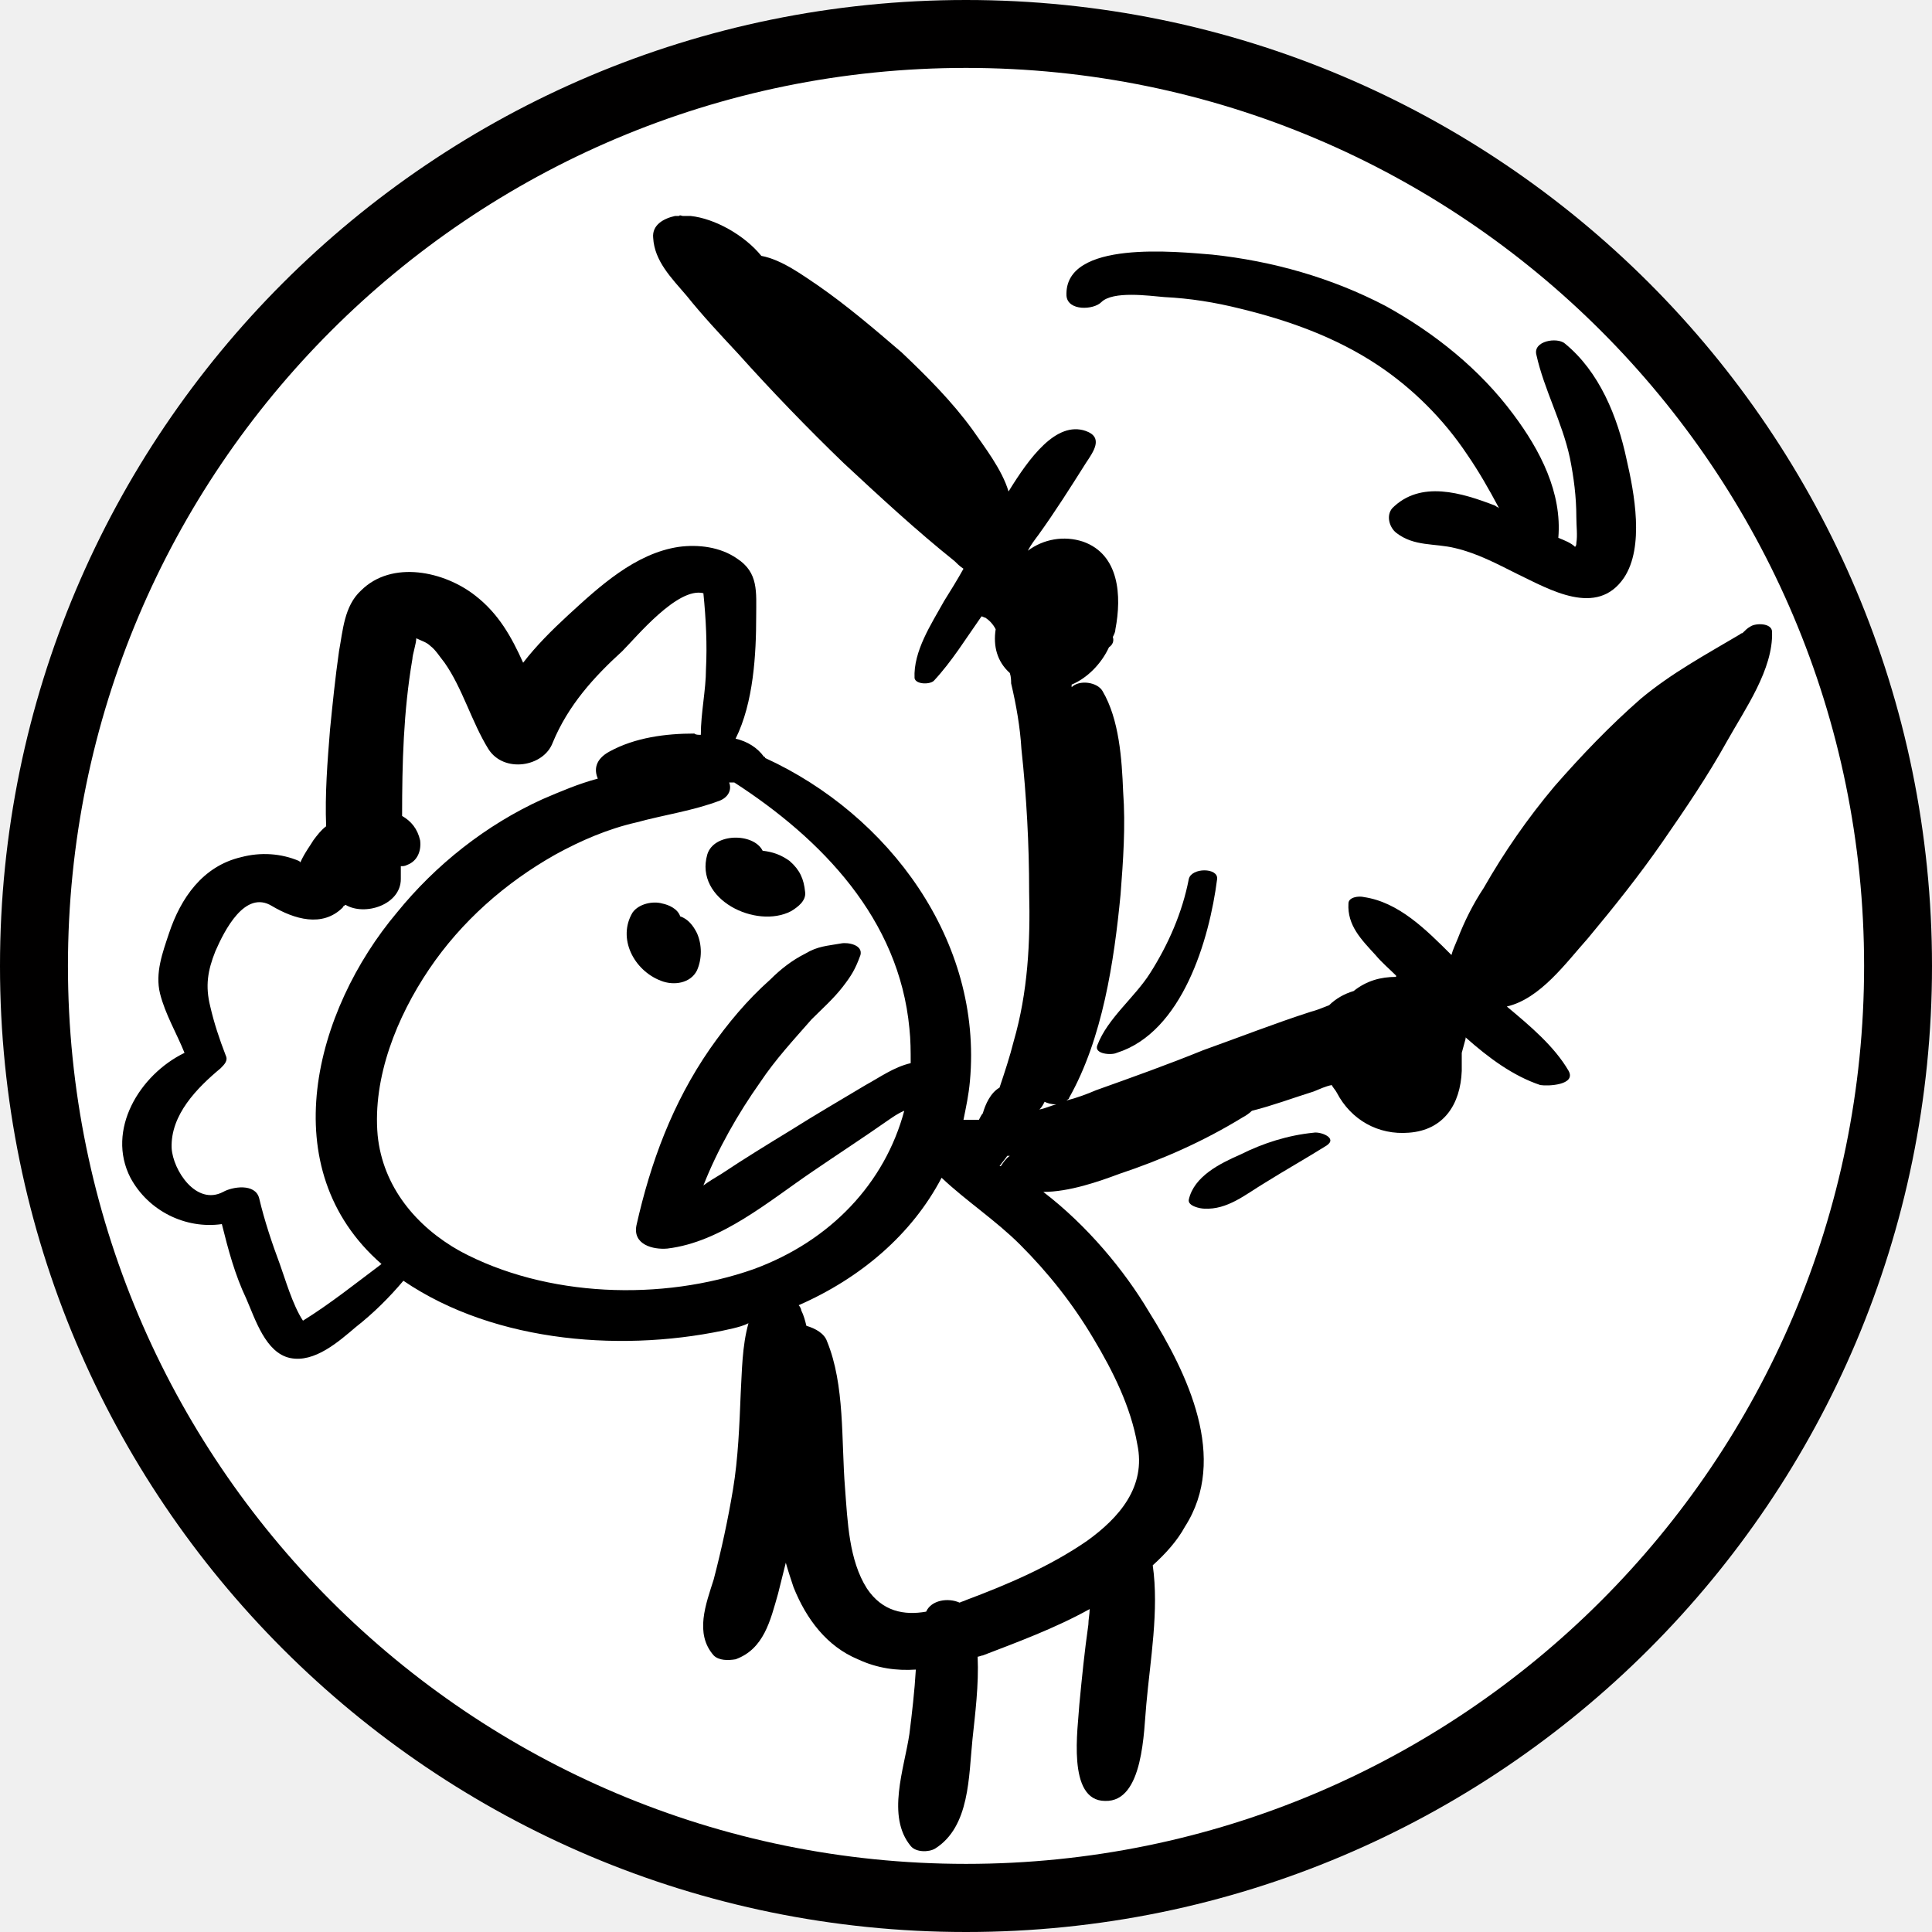
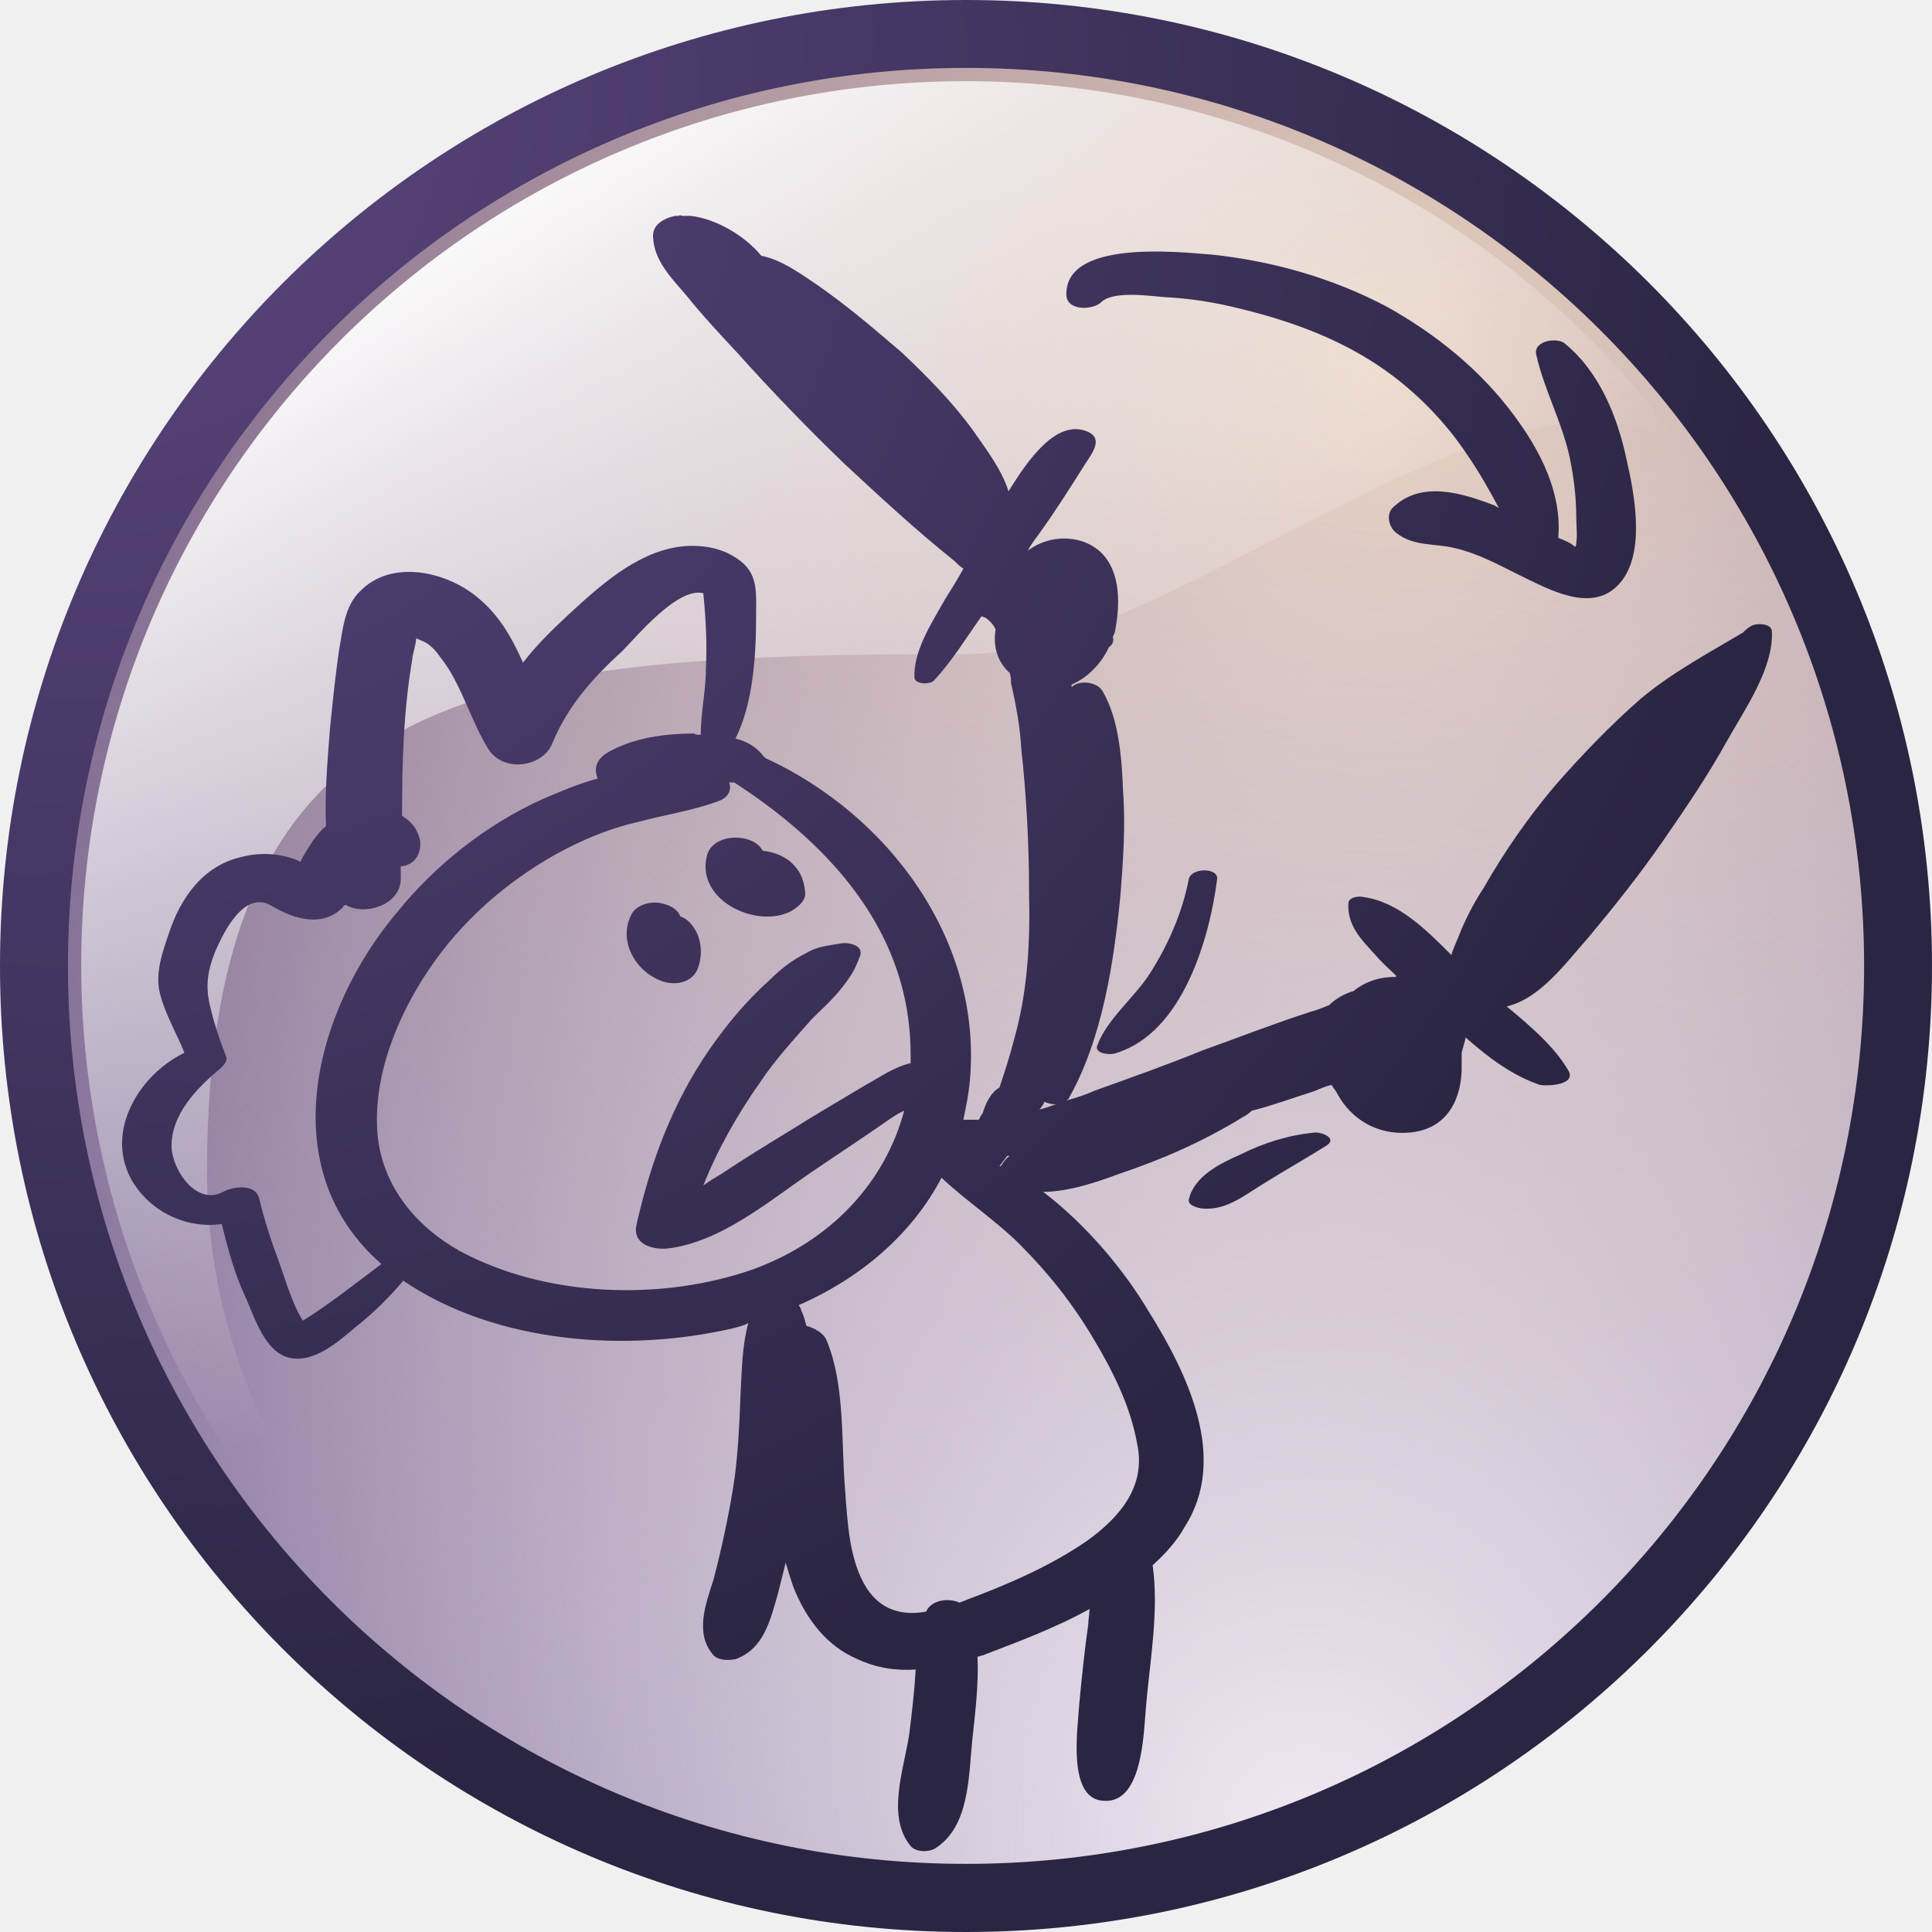
- <svg xmlns="http://www.w3.org/2000/svg" width="2048" height="2048" version="1.1" viewBox="0 0 2048 2048" id="svg14">
-   <defs id="defs18">
-     <pattern id="EMFhbasepattern" patternUnits="userSpaceOnUse" width="6" height="6" x="0" y="0" />
-     <pattern id="EMFhbasepattern-1" patternUnits="userSpaceOnUse" width="6" height="6" x="0" y="0" />
-     <pattern id="EMFhbasepattern-2" patternUnits="userSpaceOnUse" width="6" height="6" x="0" y="0" />
-     <pattern id="EMFhbasepattern-9" patternUnits="userSpaceOnUse" width="6" height="6" x="0" y="0" />
-     <pattern id="EMFhbasepattern-24" patternUnits="userSpaceOnUse" width="6" height="6" x="0" y="0" />
+ <svg xmlns="http://www.w3.org/2000/svg" width="128" height="128" version="1.1" viewBox="0 0 128 128">
+   <defs>
+     <linearGradient id="biloue" x1="29.357" x2="64.456" y1="12.579" y2="62.118" gradientUnits="userSpaceOnUse">
+       <stop stop-color="#fff" offset="0" />
+       <stop stop-color="#fff" stop-opacity="0" offset="1" />
+     </linearGradient>
+     <radialGradient id="biloud" cx="123.08" cy="104.66" r="58.621" gradientTransform="matrix(0 -2 2 -1.9982e-8 -122.62 367.86)" gradientUnits="userSpaceOnUse">
+       <stop stop-color="#f0e9f2" offset="0" />
+       <stop stop-color="#f0e9f2" stop-opacity="0" offset="1" />
+     </radialGradient>
+     <radialGradient id="bilouc" cx="15.023" cy="-37.564" r="58.621" gradientTransform="matrix(0 2 -2 0 16.136 -5.3795)" gradientUnits="userSpaceOnUse">
+       <stop stop-color="#e7ceb8" offset="0" />
+       <stop stop-color="#e7ceb8" stop-opacity="0" offset="1" />
+     </radialGradient>
+     <radialGradient id="biloub" cx="128" cy="128" r="64" gradientTransform="matrix(5.0621e-8 -2 2 1.9053e-7 -128 384)" gradientUnits="userSpaceOnUse">
+       <stop stop-color="#5c4680" offset="0" />
+       <stop stop-color="#2a2542" offset="1" />
+     </radialGradient>
+     <radialGradient id="biloua" cx="5.379" cy="5.379" r="62" gradientTransform="matrix(9.3661e-6 1.891 -1.891 1.1385e-5 15.55 -4.7927)" gradientUnits="userSpaceOnUse">
+       <stop stop-color="#5c4680" offset="0" />
+       <stop stop-color="#2a2542" offset="1" />
+     </radialGradient>
  </defs>
-   <circle cx="1024" cy="1024" r="968.2" fill="#fff" id="circle2" />
-   <path d="m1024 0a1024 1024 0 00-1024 1024 1024 1024 0 001024 1024 1024 1024 0 001024-1024 1024 1024 0 00-1024-1024zm.023 71.99a952 951.9 0 01952 951.9 952 951.9 0 01-952 951.9 952 951.9 0 01-952-951.9 952 951.9 0 01952-951.9z" fill="#010000" style="paint-order:stroke fill markers" id="path4" />
-   <path style="fill:#000000;fill-opacity:1;fill-rule:nonzero;stroke:none;stroke-width:4.095" d="m 1724.221,486.88 c -9.554,-45.04 -28.662,-92.809 -65.512,-122.836 -8.189,-6.824 -34.121,-2.73 -30.027,12.284 8.189,36.851 27.297,70.972 35.486,109.188 4.095,20.473 6.824,40.945 6.824,62.783 0,9.554 1.365,19.108 0,27.297 0,1.365 0,2.73 -1.365,4.095 -4.095,-4.095 -10.919,-6.824 -17.743,-9.554 4.094,-47.77 -19.108,-92.809 -47.77,-131.025 -35.486,-47.77 -83.255,-85.985 -135.119,-114.647 -57.324,-30.027 -120.107,-47.77 -184.254,-54.594 -35.486,-2.73 -156.957,-16.378 -154.227,43.675 1.365,16.378 28.662,15.013 36.851,6.824 12.284,-12.284 50.499,-6.824 66.877,-5.459 27.297,1.365 53.229,5.459 80.526,12.284 50.499,12.284 100.999,30.027 146.038,60.053 36.851,24.567 69.607,57.323 94.174,94.174 12.284,17.743 23.203,36.851 34.121,57.323 -1.365,-1.365 -2.729,-1.365 -4.094,-2.73 -35.486,-13.648 -79.161,-27.297 -109.187,2.73 -6.824,8.189 -2.73,20.473 4.095,25.932 19.108,15.013 40.945,10.919 62.783,16.378 23.202,5.459 43.675,16.378 65.512,27.297 34.121,16.378 84.621,46.405 113.282,4.095 21.837,-32.756 10.919,-90.08 2.729,-125.566 z" id="path12099" />
-   <path style="fill:#000000;fill-opacity:1;fill-rule:nonzero;stroke:none;stroke-width:4.095" d="m 738.803,989.142 c -4.095,-8.189 -9.554,-15.013 -17.743,-17.743 -2.73,-8.189 -12.284,-12.284 -19.108,-13.649 -9.554,-2.729 -24.567,0 -31.392,9.554 -16.378,27.297 1.365,61.418 30.027,72.337 13.648,5.46 31.391,2.73 38.216,-10.918 5.459,-12.284 5.459,-27.297 0,-39.581 z" id="path12101" />
-   <path style="fill:#000000;fill-opacity:1;fill-rule:nonzero;stroke:none;stroke-width:4.095" d="m 837.072,912.711 c -9.554,-6.824 -17.743,-9.554 -28.662,-10.918 -9.554,-19.108 -51.864,-19.108 -58.688,4.095 -13.648,47.769 51.864,79.161 88.715,60.053 6.824,-4.095 16.378,-10.919 15.013,-20.473 -1.365,-13.648 -5.459,-23.202 -16.378,-32.756 z" id="path12103" />
-   <path style="fill:#000000;fill-opacity:1;fill-rule:nonzero;stroke:none;stroke-width:4.095" d="m 1260.174,931.819 c -6.824,35.486 -21.838,69.607 -40.945,99.634 -16.378,25.932 -45.04,47.77 -55.959,76.431 -4.095,9.554 15.013,10.919 20.473,8.189 69.607,-21.837 98.269,-120.106 106.458,-184.254 1.365,-12.284 -27.297,-12.284 -30.026,0 z" id="path12105" />
-   <path style="fill:#000000;fill-opacity:1;fill-rule:nonzero;stroke:none;stroke-width:4.095" d="m 1392.564,1200.694 c -27.297,2.729 -53.229,10.918 -77.796,23.202 -21.838,9.554 -49.134,23.202 -54.594,47.77 -1.365,6.824 12.284,9.554 16.378,9.554 24.567,1.365 43.675,-15.013 64.148,-27.297 21.838,-13.649 43.675,-25.932 65.513,-39.581 12.284,-8.189 -6.824,-15.013 -13.649,-13.648 z" id="path12107" />
-   <path style="fill:#000000;fill-opacity:1;fill-rule:nonzero;stroke:none;stroke-width:4.095" d="m 1855.246,664.31 c -2.729,1.365 -5.459,4.095 -8.189,6.824 0,0 -1.365,0 -2.729,1.365 -36.851,21.837 -72.337,40.945 -105.093,68.242 -32.756,28.662 -62.783,60.053 -91.445,92.81 -28.662,34.121 -53.229,69.607 -75.067,107.822 -10.918,16.378 -20.473,35.486 -27.297,53.229 -2.73,6.824 -5.46,12.284 -6.824,17.743 -27.297,-27.297 -55.959,-55.959 -92.81,-61.418 -5.459,-1.365 -16.378,0 -16.378,6.824 -1.365,23.203 13.649,38.216 28.662,54.594 6.824,8.189 15.014,15.013 21.838,21.837 0,1.365 0,1.365 0,1.365 -16.378,0 -31.392,4.095 -45.04,15.013 -9.554,2.73 -19.108,8.189 -25.933,15.014 -6.824,2.729 -13.648,5.459 -19.107,6.824 -38.216,12.284 -76.432,27.297 -114.647,40.945 -36.851,15.013 -75.066,28.662 -113.282,42.31 -9.554,4.095 -20.473,8.189 -31.391,10.918 1.365,-1.365 2.73,-1.365 2.73,-2.729 35.486,-62.783 47.77,-144.674 54.594,-215.646 2.729,-35.486 5.459,-72.337 2.729,-109.188 -1.365,-34.121 -4.095,-76.431 -21.838,-106.458 -5.459,-9.554 -24.567,-12.284 -32.756,-4.095 0,-1.365 0,-1.365 0,-2.73 16.378,-6.824 31.391,-21.838 39.581,-39.581 4.095,-2.73 5.459,-6.824 4.095,-10.919 1.365,-2.73 2.73,-5.459 2.73,-8.189 6.824,-35.486 4.095,-79.161 -34.121,-92.809 -20.473,-6.824 -42.31,-2.73 -58.688,9.554 2.729,-5.459 6.824,-10.919 10.919,-16.378 17.743,-24.567 34.121,-50.499 50.499,-76.431 8.189,-12.284 19.108,-27.297 0,-34.121 -31.392,-10.919 -60.053,28.662 -81.891,64.148 -6.824,-23.202 -25.932,-47.77 -38.216,-65.513 -21.838,-30.027 -47.77,-55.959 -75.066,-81.891 -28.662,-24.567 -57.324,-49.134 -88.715,-70.972 -16.378,-10.919 -38.216,-27.297 -60.053,-31.391 -17.743,-21.838 -49.134,-39.581 -75.067,-42.31 0,0 -1.365,0 -1.365,0 -1.365,0 -1.365,0 -2.73,0 -1.365,0 -1.365,0 -1.365,0 -1.365,0 -1.365,0 -2.73,0 -1.365,0 -2.73,-1.365 -4.095,0 -1.365,0 -2.73,0 -4.095,0 -12.284,2.73 -24.567,9.554 -23.202,23.202 1.365,24.567 19.108,42.31 35.486,61.418 16.378,20.473 35.486,40.945 54.594,61.418 35.486,39.581 73.702,79.161 111.917,116.012 38.216,35.486 76.431,70.972 117.377,103.728 2.73,2.73 5.459,5.459 9.554,8.189 -6.824,12.284 -13.649,23.202 -20.473,34.121 -13.649,24.567 -32.756,53.229 -31.391,81.891 1.365,6.824 16.378,6.824 20.473,2.73 19.108,-20.473 34.121,-45.04 50.499,-68.242 1.365,0 2.73,1.365 4.095,1.365 4.095,2.73 8.189,6.824 10.919,12.284 -2.73,17.743 1.365,34.121 15.013,46.405 1.365,4.095 1.365,8.189 1.365,10.919 5.459,23.202 9.554,46.405 10.919,69.607 5.459,50.499 8.189,100.999 8.189,151.498 1.365,53.229 -1.365,106.458 -16.378,158.322 -4.095,16.378 -9.554,32.756 -15.013,49.134 -9.554,5.459 -15.013,17.743 -17.743,27.297 -1.365,1.365 -2.73,4.095 -4.095,6.824 -5.459,0 -10.919,0 -16.378,0 2.73,-13.648 5.459,-25.932 6.824,-40.945 13.648,-148.768 -85.985,-282.523 -217.01,-342.576 0,0 0,-1.365 -1.365,-1.365 -6.824,-9.554 -17.743,-16.378 -30.026,-19.108 19.108,-38.216 21.837,-90.08 21.837,-129.66 0,-25.932 2.73,-46.405 -20.473,-61.418 -17.743,-12.284 -40.945,-15.013 -61.418,-12.284 -46.405,6.824 -84.62,42.31 -117.377,72.337 -17.743,16.378 -34.121,32.756 -47.77,50.499 -12.284,-27.297 -25.932,-51.864 -50.499,-70.972 -32.756,-25.932 -88.715,-38.216 -121.471,-5.459 -17.743,16.378 -19.108,42.31 -23.202,64.148 -4.095,28.662 -6.824,55.959 -9.554,83.256 -2.73,34.121 -5.459,68.242 -4.095,102.363 -5.459,4.095 -9.554,9.554 -13.648,15.014 -1.365,2.73 -9.554,13.648 -13.648,23.202 0,0 -1.365,-1.365 -1.365,-1.365 -19.108,-8.189 -40.945,-9.554 -61.418,-4.095 -40.945,9.554 -64.148,43.675 -76.431,80.526 -6.824,20.473 -15.013,42.31 -9.554,64.148 5.459,21.837 17.743,42.31 25.932,62.783 -47.77,23.203 -83.256,81.891 -57.323,132.39 19.108,35.486 58.688,54.594 96.904,49.134 6.824,27.297 13.648,53.229 25.932,79.161 9.554,21.837 20.473,57.324 46.405,62.783 25.932,5.459 51.864,-17.743 69.607,-32.756 19.108,-15.013 35.486,-31.392 50.499,-49.134 98.269,66.877 237.483,76.431 349.4,50.499 5.459,-1.365 10.919,-2.729 16.378,-5.459 -6.824,24.567 -6.824,50.499 -8.189,73.702 -1.365,34.121 -2.73,69.607 -8.189,102.363 -5.459,32.757 -12.284,64.148 -20.473,95.539 -8.189,25.933 -20.473,57.324 0,80.526 5.459,5.459 15.013,5.459 23.202,4.095 30.026,-10.919 36.851,-40.945 45.04,-69.607 2.73,-10.919 5.459,-21.837 8.189,-32.756 2.73,9.554 5.459,17.743 8.189,25.932 13.648,34.121 35.486,62.783 68.242,76.431 20.473,9.554 40.945,12.284 61.418,10.919 0,0 0,0 0,0 -1.365,23.202 -4.095,46.404 -6.824,68.242 -5.459,36.851 -24.567,87.35 1.365,118.742 5.459,6.824 19.108,6.824 25.932,2.73 36.851,-23.203 35.486,-76.431 39.581,-116.012 2.73,-25.932 6.824,-57.324 5.459,-87.35 1.365,0 4.095,-1.365 5.46,-1.365 35.486,-13.648 76.431,-28.662 113.282,-49.134 0,5.459 -1.365,10.919 -1.365,16.378 -4.095,28.662 -6.824,55.959 -9.554,84.621 -1.365,24.567 -13.648,102.363 27.297,102.363 40.945,1.365 40.945,-75.067 43.675,-102.363 4.095,-46.405 13.649,-99.634 6.824,-147.403 13.649,-12.284 25.932,-25.932 34.121,-40.945 46.405,-72.337 2.73,-162.417 -38.216,-227.929 -25.932,-43.675 -65.512,-91.445 -111.917,-126.931 27.297,0 58.688,-10.919 80.526,-19.108 45.04,-15.013 88.715,-34.121 131.025,-60.053 2.73,-1.365 6.824,-4.095 9.554,-6.824 21.837,-5.459 43.675,-13.648 65.512,-20.473 6.824,-2.73 12.284,-5.459 19.108,-6.824 1.365,2.73 4.095,5.46 5.459,8.189 15.014,28.662 43.675,45.04 76.431,42.31 36.851,-2.73 54.594,-30.027 55.959,-65.513 0,-6.824 0,-12.284 0,-19.108 1.365,-5.459 2.729,-9.554 4.095,-15.013 0,0 0,0 0,-1.365 24.567,21.838 50.499,40.945 79.161,50.499 8.189,1.365 38.215,0 30.026,-15.013 -15.013,-25.932 -40.945,-47.77 -65.512,-68.242 35.486,-8.189 62.783,-46.405 85.985,-72.337 27.297,-32.756 54.594,-66.877 79.161,-102.363 24.567,-35.486 47.769,-69.607 68.242,-106.458 19.108,-34.121 49.135,-76.431 47.77,-116.012 0,-9.554 -17.743,-9.554 -23.203,-5.459 z m -787.515,560.951 c 0,0 1.365,0 2.73,0 -4.095,2.729 -6.824,6.824 -9.554,10.919 0,0 -1.365,0 -1.365,0 2.73,-4.095 5.459,-6.824 8.189,-10.919 z m -746.57,174.7 c -10.919,-16.378 -19.108,-45.04 -24.567,-60.053 -8.189,-21.838 -16.378,-46.405 -21.838,-69.607 -4.095,-16.378 -28.662,-12.284 -38.216,-6.824 -28.662,15.014 -53.229,-23.202 -54.594,-46.404 -1.365,-35.486 27.297,-64.148 51.864,-84.621 4.095,-4.095 8.189,-8.189 5.459,-13.648 -6.824,-17.743 -12.284,-34.121 -16.378,-51.864 -5.459,-21.837 -2.73,-38.215 5.459,-58.688 9.554,-21.838 31.391,-65.512 60.053,-47.77 23.202,13.648 53.229,23.202 75.066,1.365 0,-1.365 1.365,-1.365 2.73,-2.729 20.473,12.284 58.688,0 58.688,-27.297 0,-4.095 0,-8.189 0,-13.648 2.73,0 4.095,0 6.824,-1.365 10.919,-4.095 15.013,-15.013 13.648,-25.932 -2.73,-12.284 -9.554,-20.473 -19.108,-25.932 0,-55.959 1.365,-110.552 10.919,-166.511 0,-4.095 4.095,-16.378 4.095,-21.837 5.459,2.73 10.919,4.095 15.013,8.189 5.459,4.095 9.554,10.919 15.013,17.743 19.108,27.297 28.662,62.783 46.405,91.445 16.378,25.932 58.688,19.108 68.242,-6.824 16.378,-39.581 43.675,-69.607 73.702,-96.904 15.013,-15.013 58.688,-68.242 85.985,-61.418 2.73,27.297 4.095,54.594 2.73,80.526 0,21.837 -5.459,46.405 -5.459,69.607 -2.73,0 -5.459,0 -6.824,-1.365 -30.026,0 -62.783,4.095 -90.08,19.108 -15.013,8.189 -16.378,19.108 -12.284,28.662 -20.473,5.459 -39.58,13.648 -58.688,21.837 -60.053,27.297 -113.282,69.607 -154.227,120.107 -87.35,103.728 -132.39,271.604 -16.378,372.603 0,0 0,0 0,0 -27.297,20.473 -54.594,42.31 -83.256,60.053 z m 477.696,-54.594 c -96.904,34.121 -219.74,30.026 -311.185,-19.108 -46.405,-25.932 -81.891,-68.242 -87.35,-122.836 -5.459,-61.418 20.473,-125.566 54.594,-176.065 34.121,-50.499 80.526,-91.445 133.755,-121.471 27.297,-15.013 55.959,-27.297 85.985,-34.121 30.027,-8.189 60.053,-12.284 88.715,-23.202 9.554,-4.095 12.284,-12.284 9.554,-19.108 2.73,0 4.095,0 5.459,0 92.809,60.053 174.7,144.673 185.619,260.685 1.365,12.284 1.365,24.567 1.365,36.851 -17.743,4.095 -32.756,15.013 -47.77,23.202 -27.297,16.378 -53.229,31.392 -79.161,47.77 -24.567,15.013 -49.134,30.026 -73.702,46.405 -6.824,4.095 -13.648,8.189 -19.108,12.284 15.013,-38.216 36.851,-76.431 60.053,-109.187 16.378,-24.567 35.486,-45.04 54.594,-66.878 10.919,-10.918 23.202,-21.837 32.756,-34.121 9.554,-12.284 13.649,-19.108 19.108,-34.121 2.73,-10.919 -13.648,-13.649 -20.473,-12.284 -15.013,2.729 -24.567,2.729 -38.216,10.918 -13.649,6.824 -25.932,16.378 -36.851,27.297 -24.567,21.837 -45.04,46.405 -64.148,73.702 -39.58,57.324 -62.783,120.106 -77.796,186.984 -4.095,20.473 17.743,25.932 32.756,24.567 57.323,-6.824 107.823,-50.499 154.228,-81.891 25.932,-17.743 53.229,-35.486 80.526,-54.594 4.095,-2.729 9.554,-6.824 16.378,-9.554 -20.473,76.431 -77.796,137.849 -159.687,167.876 z m 360.319,73.702 c 20.473,34.121 39.58,72.337 46.404,111.917 9.554,45.04 -19.108,77.796 -53.229,102.363 -39.581,27.297 -84.62,46.405 -128.295,62.783 -2.73,1.365 -4.095,1.365 -6.824,2.729 -12.284,-5.459 -30.027,-2.729 -35.486,9.554 0,0 0,0 0,0 -23.202,4.095 -46.405,0 -62.783,-24.567 -19.108,-30.027 -20.473,-70.972 -23.202,-106.458 -4.095,-50.5 0,-109.188 -19.108,-155.593 -2.73,-8.189 -12.284,-13.649 -21.838,-16.378 -1.365,-5.46 -2.73,-10.919 -5.459,-16.378 0,-1.365 -1.365,-4.095 -2.73,-5.46 65.513,-28.662 120.106,-75.066 151.498,-135.12 25.932,24.567 57.324,45.04 83.256,70.972 30.026,30.027 55.959,62.783 77.796,99.634 z m -57.324,-242.942 c 2.73,-2.73 4.095,-5.46 5.459,-8.189 2.73,1.365 6.824,2.729 12.284,2.729 -5.459,1.365 -10.919,4.095 -17.743,5.46 z" id="path12109" />
+   <circle cx="64" cy="64" r="60.512" fill="#5c4680" />
+   <circle cx="64" cy="64" r="60.512" fill="url(#bilouc)" />
+   <circle cx="64" cy="64" r="60.512" fill="url(#biloud)" />
+   <path fill="url(#biloue)" d="m64 5.379c-32.375 5.7e-5 -58.621 26.246-58.621 58.621 0.023 17.322 7.706 33.747 20.986 44.867-7.177-9.928-12.602-18.925-12.651-31.176-8.64e-4 -32.376 17.91-34.352 50.286-34.353 13.885 0.006 37.19-22.262 47.777-13.278-10.99-15.478-28.795-24.675-47.777-24.682z" />
+   <path fill="url(#biloua)" d="m64 0a64 64 0 0 0-64 64 64 64 0 0 0 64 64 64 64 0 0 0 64-64 64 64 0 0 0-64-64zm0.002 4.499a59.5 59.494 0 0 1 59.5 59.494 59.5 59.494 0 0 1-59.5 59.494 59.5 59.494 0 0 1-59.5-59.494 59.5 59.494 0 0 1 59.5-59.494z" />
+   <g fill="url(#biloua)">
+     <path d="m107.76 30.43c-0.597-2.815-1.791-5.801-4.095-7.677-0.512-0.427-2.133-0.171-1.877 0.768 0.512 2.303 1.706 4.436 2.218 6.824 0.256 1.28 0.426 2.559 0.426 3.924 0 0.597 0.085 1.194 0 1.706 0 0.085 0 0.171-0.085 0.256-0.256-0.256-0.682-0.427-1.109-0.597 0.256-2.986-1.194-5.801-2.986-8.189-2.218-2.986-5.204-5.374-8.445-7.165-3.583-1.877-7.507-2.986-11.516-3.412-2.218-0.171-9.81-1.024-9.639 2.73 0.085 1.024 1.791 0.938 2.303 0.427 0.768-0.768 3.156-0.427 4.18-0.341 1.706 0.085 3.327 0.341 5.033 0.768 3.156 0.768 6.312 1.877 9.127 3.753 2.303 1.535 4.35 3.583 5.886 5.886 0.768 1.109 1.45 2.303 2.133 3.583-0.085-0.085-0.171-0.085-0.256-0.171-2.218-0.853-4.948-1.706-6.824 0.171-0.427 0.512-0.171 1.28 0.256 1.621 1.194 0.938 2.559 0.682 3.924 1.024 1.45 0.341 2.73 1.024 4.095 1.706 2.133 1.024 5.289 2.9 7.08 0.256 1.365-2.047 0.682-5.63 0.171-7.848z" />
+     <path d="m46.175 61.821c-0.256-0.512-0.597-0.938-1.109-1.109-0.171-0.512-0.768-0.768-1.194-0.853-0.597-0.171-1.535 0-1.962 0.597-1.024 1.706 0.085 3.839 1.877 4.521 0.853 0.341 1.962 0.171 2.389-0.682 0.341-0.768 0.341-1.706 0-2.474z" />
+     <path d="m52.317 57.044c-0.597-0.426-1.109-0.597-1.791-0.682-0.597-1.194-3.241-1.194-3.668 0.256-0.853 2.986 3.241 4.948 5.545 3.753 0.427-0.256 1.024-0.682 0.938-1.28-0.085-0.853-0.341-1.45-1.024-2.047z" />
+     <path d="m78.761 58.239c-0.427 2.218-1.365 4.35-2.559 6.227-1.024 1.621-2.815 2.986-3.497 4.777-0.256 0.597 0.938 0.682 1.28 0.512 4.35-1.365 6.142-7.507 6.654-11.516 0.085-0.768-1.706-0.768-1.877-1e-6z" />
+     <path d="m87.035 75.043c-1.706 0.171-3.327 0.682-4.862 1.45-1.365 0.597-3.071 1.45-3.412 2.986-0.085 0.427 0.768 0.597 1.024 0.597 1.535 0.085 2.73-0.938 4.009-1.706 1.365-0.853 2.73-1.621 4.095-2.474 0.768-0.512-0.427-0.938-0.853-0.853z" />
+     <path d="m115.95 41.519c-0.171 0.085-0.341 0.256-0.512 0.427 0 0-0.085 0-0.171 0.085-2.303 1.365-4.521 2.559-6.568 4.265-2.047 1.791-3.924 3.753-5.715 5.801-1.791 2.133-3.327 4.35-4.692 6.739-0.682 1.024-1.28 2.218-1.706 3.327-0.171 0.427-0.341 0.768-0.427 1.109-1.706-1.706-3.497-3.497-5.801-3.839-0.341-0.085-1.024 0-1.024 0.426-0.085 1.45 0.853 2.389 1.791 3.412 0.427 0.512 0.938 0.938 1.365 1.365v0.085c-1.024 0-1.962 0.256-2.815 0.938-0.597 0.171-1.194 0.512-1.621 0.938-0.426 0.171-0.853 0.341-1.194 0.426-2.389 0.768-4.777 1.706-7.165 2.559-2.303 0.938-4.692 1.791-7.08 2.644-0.597 0.256-1.28 0.512-1.962 0.682 0.085-0.085 0.171-0.085 0.171-0.171 2.218-3.924 2.986-9.042 3.412-13.478 0.171-2.218 0.341-4.521 0.171-6.824-0.085-2.133-0.256-4.777-1.365-6.654-0.341-0.597-1.535-0.768-2.047-0.256v-0.171c1.024-0.427 1.962-1.365 2.474-2.474 0.256-0.171 0.341-0.427 0.256-0.682 0.085-0.171 0.171-0.341 0.171-0.512 0.427-2.218 0.256-4.948-2.133-5.801-1.28-0.427-2.644-0.171-3.668 0.597 0.171-0.341 0.427-0.682 0.682-1.024 1.109-1.535 2.133-3.156 3.156-4.777 0.512-0.768 1.194-1.706 0-2.133-1.962-0.682-3.753 1.791-5.118 4.009-0.427-1.45-1.621-2.986-2.389-4.095-1.365-1.877-2.986-3.497-4.692-5.118-1.791-1.535-3.583-3.071-5.545-4.436-1.024-0.682-2.389-1.706-3.753-1.962-1.109-1.365-3.071-2.474-4.692-2.644h-0.085-0.171-0.085-0.171c-0.085 0-0.171-0.085-0.256 0h-0.256c-0.768 0.171-1.535 0.597-1.45 1.45 0.085 1.535 1.194 2.644 2.218 3.839 1.024 1.28 2.218 2.559 3.412 3.839 2.218 2.474 4.606 4.948 6.995 7.251 2.389 2.218 4.777 4.436 7.336 6.483 0.171 0.171 0.341 0.341 0.597 0.512-0.427 0.768-0.853 1.45-1.28 2.133-0.853 1.535-2.047 3.327-1.962 5.118 0.085 0.427 1.024 0.427 1.28 0.171 1.194-1.28 2.133-2.815 3.156-4.265 0.085 0 0.171 0.085 0.256 0.085 0.256 0.171 0.512 0.427 0.682 0.768-0.171 1.109 0.085 2.133 0.938 2.9 0.085 0.256 0.085 0.512 0.085 0.682 0.341 1.45 0.597 2.9 0.682 4.35 0.341 3.156 0.512 6.312 0.512 9.469 0.085 3.327-0.085 6.654-1.024 9.895-0.256 1.024-0.597 2.047-0.938 3.071-0.597 0.341-0.938 1.109-1.109 1.706-0.085 0.085-0.171 0.256-0.256 0.426h-1.024c0.171-0.853 0.341-1.621 0.427-2.559 0.853-9.298-5.374-17.658-13.563-21.411 0 0 0-0.085-0.085-0.085-0.427-0.597-1.109-1.024-1.877-1.194 1.194-2.389 1.365-5.63 1.365-8.104 0-1.621 0.171-2.9-1.28-3.839-1.109-0.768-2.559-0.938-3.839-0.768-2.9 0.427-5.289 2.644-7.336 4.521-1.109 1.024-2.133 2.047-2.986 3.156-0.768-1.706-1.621-3.241-3.156-4.436-2.047-1.621-5.545-2.389-7.592-0.341-1.109 1.024-1.194 2.644-1.45 4.009-0.256 1.791-0.427 3.497-0.597 5.204-0.171 2.133-0.341 4.265-0.256 6.398-0.341 0.256-0.597 0.597-0.853 0.938-0.085 0.171-0.597 0.853-0.853 1.45 0 0-0.085-0.085-0.085-0.085-1.194-0.512-2.559-0.597-3.839-0.256-2.559 0.597-4.009 2.73-4.777 5.033-0.427 1.28-0.938 2.644-0.597 4.009 0.341 1.365 1.109 2.644 1.621 3.924-2.986 1.45-5.204 5.118-3.583 8.274 1.194 2.218 3.668 3.412 6.056 3.071 0.427 1.706 0.853 3.327 1.621 4.948 0.597 1.365 1.28 3.583 2.9 3.924 1.621 0.341 3.241-1.109 4.35-2.047 1.194-0.938 2.218-1.962 3.156-3.071 6.142 4.18 14.843 4.777 21.838 3.156 0.341-0.085 0.682-0.171 1.024-0.341-0.427 1.535-0.427 3.156-0.512 4.606-0.085 2.133-0.171 4.35-0.512 6.398-0.341 2.047-0.768 4.009-1.28 5.971-0.512 1.621-1.28 3.583 0 5.033 0.341 0.341 0.938 0.341 1.45 0.256 1.877-0.682 2.303-2.559 2.815-4.35 0.171-0.682 0.341-1.365 0.512-2.047 0.171 0.597 0.341 1.109 0.512 1.621 0.853 2.133 2.218 3.924 4.265 4.777 1.28 0.597 2.559 0.768 3.839 0.682-0.085 1.45-0.256 2.9-0.427 4.265-0.341 2.303-1.536 5.459 0.085 7.421 0.341 0.427 1.194 0.427 1.621 0.171 2.303-1.45 2.218-4.777 2.474-7.251 0.171-1.621 0.427-3.583 0.341-5.459 0.085 0 0.256-0.085 0.341-0.085 2.218-0.853 4.777-1.791 7.08-3.071 0 0.341-0.085 0.682-0.085 1.024-0.256 1.791-0.427 3.497-0.597 5.289-0.085 1.535-0.853 6.398 1.706 6.398 2.559 0.085 2.559-4.692 2.73-6.398 0.256-2.9 0.853-6.227 0.427-9.213 0.853-0.768 1.621-1.621 2.133-2.559 2.9-4.521 0.171-10.151-2.389-14.246-1.621-2.73-4.095-5.715-6.995-7.933 1.706 0 3.668-0.682 5.033-1.194 2.815-0.938 5.545-2.133 8.189-3.753 0.171-0.085 0.427-0.256 0.597-0.427 1.365-0.341 2.73-0.853 4.095-1.28 0.427-0.171 0.768-0.341 1.194-0.427 0.085 0.171 0.256 0.341 0.341 0.512 0.938 1.791 2.73 2.815 4.777 2.644 2.303-0.171 3.412-1.877 3.497-4.095v-1.194c0.085-0.341 0.171-0.597 0.256-0.938v-0.085c1.535 1.365 3.156 2.559 4.948 3.156 0.512 0.085 2.389 0 1.877-0.938-0.938-1.621-2.559-2.986-4.095-4.265 2.218-0.512 3.924-2.9 5.374-4.521 1.706-2.047 3.412-4.18 4.948-6.398 1.535-2.218 2.986-4.35 4.265-6.654 1.194-2.133 3.071-4.777 2.986-7.251 0-0.597-1.109-0.597-1.45-0.341zm-49.22 35.059h0.171c-0.256 0.171-0.427 0.427-0.597 0.682h-0.085c0.171-0.256 0.341-0.427 0.512-0.682zm-46.661 10.919c-0.682-1.024-1.194-2.815-1.535-3.753-0.512-1.365-1.024-2.9-1.365-4.35-0.256-1.024-1.791-0.768-2.389-0.427-1.791 0.938-3.327-1.45-3.412-2.9-0.085-2.218 1.706-4.009 3.241-5.289 0.256-0.256 0.512-0.512 0.341-0.853-0.427-1.109-0.768-2.133-1.024-3.241-0.341-1.365-0.171-2.389 0.341-3.668 0.597-1.365 1.962-4.095 3.753-2.986 1.45 0.853 3.327 1.45 4.692 0.085 0-0.085 0.085-0.085 0.171-0.171 1.28 0.768 3.668 0 3.668-1.706v-0.853c0.171 0 0.256 0 0.427-0.085 0.682-0.256 0.938-0.938 0.853-1.621-0.171-0.768-0.597-1.28-1.194-1.621 0-3.497 0.085-6.91 0.682-10.407 0-0.256 0.256-1.024 0.256-1.365 0.341 0.171 0.682 0.256 0.938 0.512 0.341 0.256 0.597 0.682 0.938 1.109 1.194 1.706 1.791 3.924 2.9 5.715 1.024 1.621 3.668 1.194 4.265-0.427 1.024-2.474 2.73-4.35 4.606-6.056 0.938-0.938 3.668-4.265 5.374-3.839 0.171 1.706 0.256 3.412 0.171 5.033 0 1.365-0.341 2.9-0.341 4.35-0.171 0-0.341 0-0.427-0.085-1.877 0-3.924 0.256-5.63 1.194-0.938 0.512-1.024 1.194-0.768 1.791-1.28 0.341-2.474 0.853-3.668 1.365-3.753 1.706-7.08 4.35-9.639 7.507-5.459 6.483-8.274 16.975-1.024 23.288-1.706 1.28-3.412 2.644-5.204 3.753zm29.856-3.412c-6.056 2.133-13.734 1.877-19.449-1.194-2.9-1.621-5.118-4.265-5.459-7.677-0.341-3.839 1.28-7.848 3.412-11.004 2.133-3.156 5.033-5.715 8.36-7.592 1.706-0.938 3.497-1.706 5.374-2.133 1.877-0.512 3.753-0.768 5.545-1.45 0.597-0.256 0.768-0.768 0.597-1.194h0.341c5.801 3.753 10.919 9.042 11.601 16.293 0.085 0.768 0.085 1.535 0.085 2.303-1.109 0.256-2.047 0.938-2.986 1.45-1.706 1.024-3.327 1.962-4.948 2.986-1.535 0.938-3.071 1.877-4.606 2.9-0.427 0.256-0.853 0.512-1.194 0.768 0.938-2.389 2.303-4.777 3.753-6.824 1.024-1.535 2.218-2.815 3.412-4.18 0.682-0.682 1.45-1.365 2.047-2.133s0.853-1.194 1.194-2.133c0.171-0.682-0.853-0.853-1.28-0.768-0.938 0.171-1.535 0.171-2.389 0.682-0.853 0.427-1.621 1.024-2.303 1.706-1.535 1.365-2.815 2.9-4.009 4.606-2.474 3.583-3.924 7.507-4.862 11.686-0.256 1.28 1.109 1.621 2.047 1.536 3.583-0.427 6.739-3.156 9.639-5.118 1.621-1.109 3.327-2.218 5.033-3.412 0.256-0.171 0.597-0.426 1.024-0.597-1.28 4.777-4.862 8.616-9.98 10.492zm22.52 4.606c1.28 2.133 2.474 4.521 2.9 6.995 0.597 2.815-1.194 4.862-3.327 6.398-2.474 1.706-5.289 2.9-8.018 3.924-0.171 0.085-0.256 0.085-0.427 0.171-0.768-0.341-1.877-0.171-2.218 0.597-1.45 0.256-2.9 0-3.924-1.535-1.194-1.877-1.28-4.436-1.45-6.654-0.256-3.156 0-6.824-1.194-9.725-0.171-0.512-0.768-0.853-1.365-1.024-0.085-0.341-0.171-0.682-0.341-1.024 0-0.085-0.085-0.256-0.171-0.341 4.095-1.791 7.507-4.692 9.469-8.445 1.621 1.536 3.583 2.815 5.204 4.436 1.877 1.877 3.497 3.924 4.862 6.227zm-3.583-15.184c0.171-0.171 0.256-0.341 0.341-0.512 0.171 0.085 0.427 0.171 0.768 0.171-0.341 0.085-0.682 0.256-1.109 0.341z" />
+   </g>
</svg>
